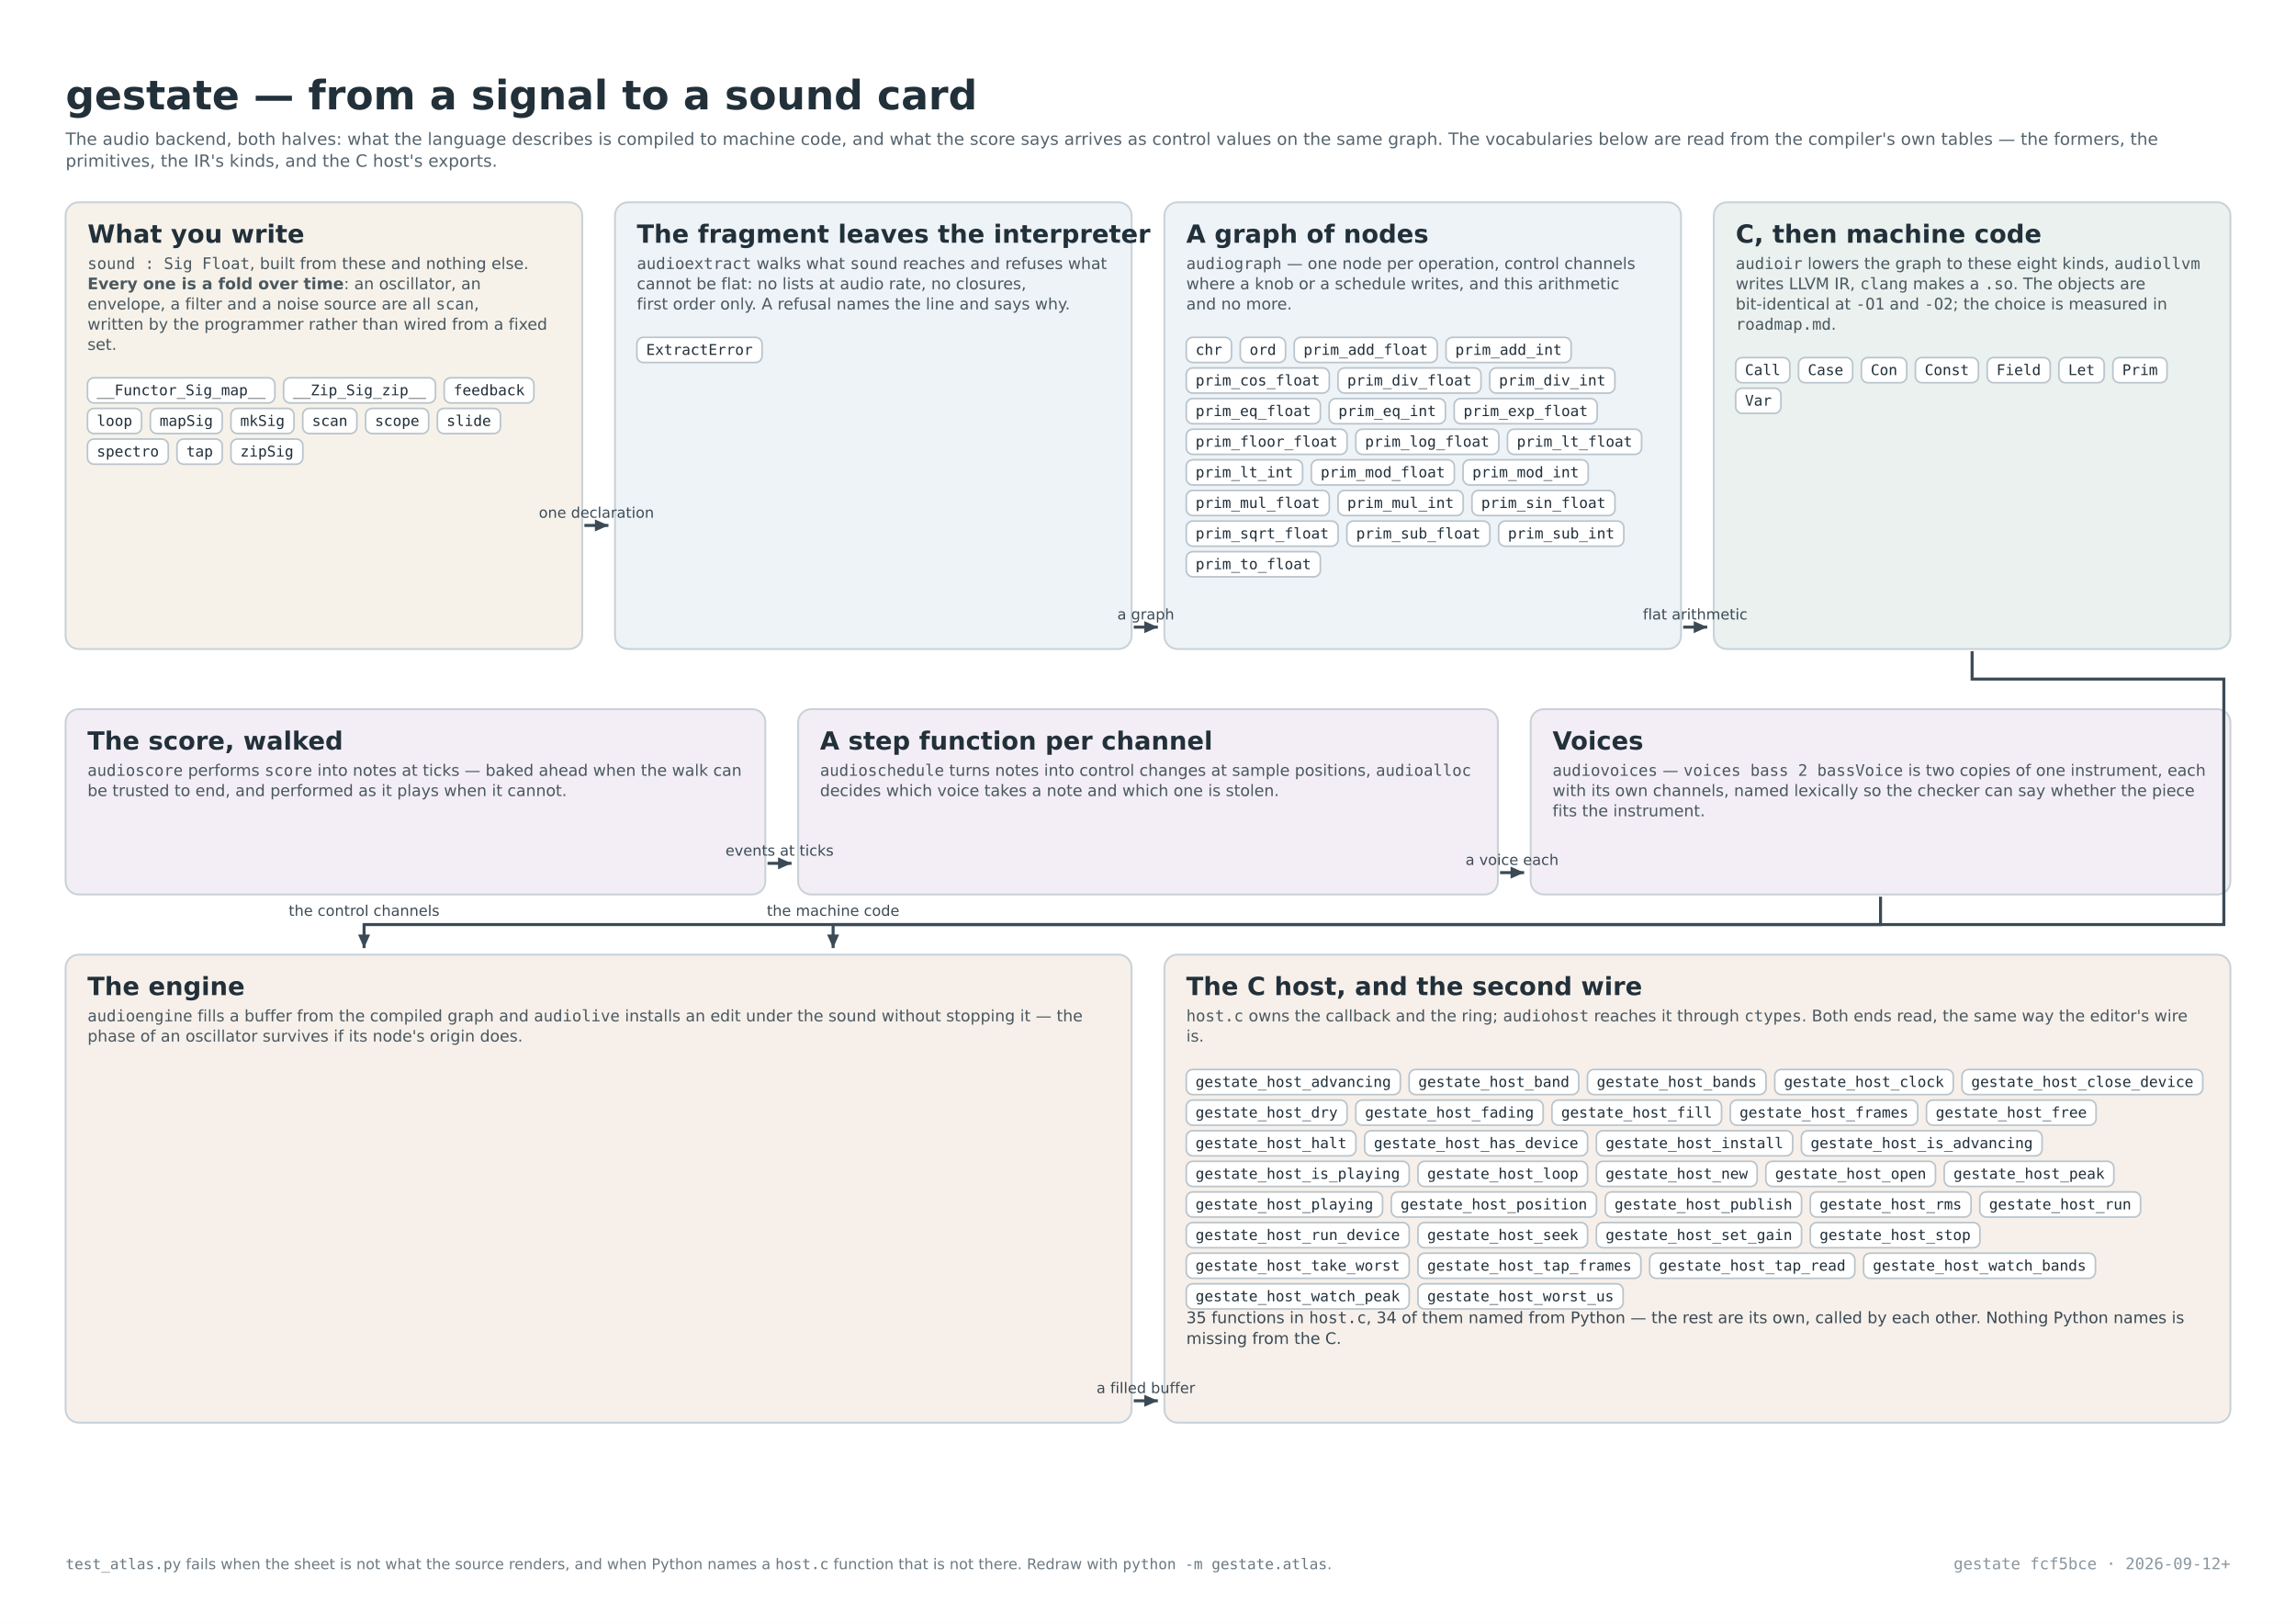
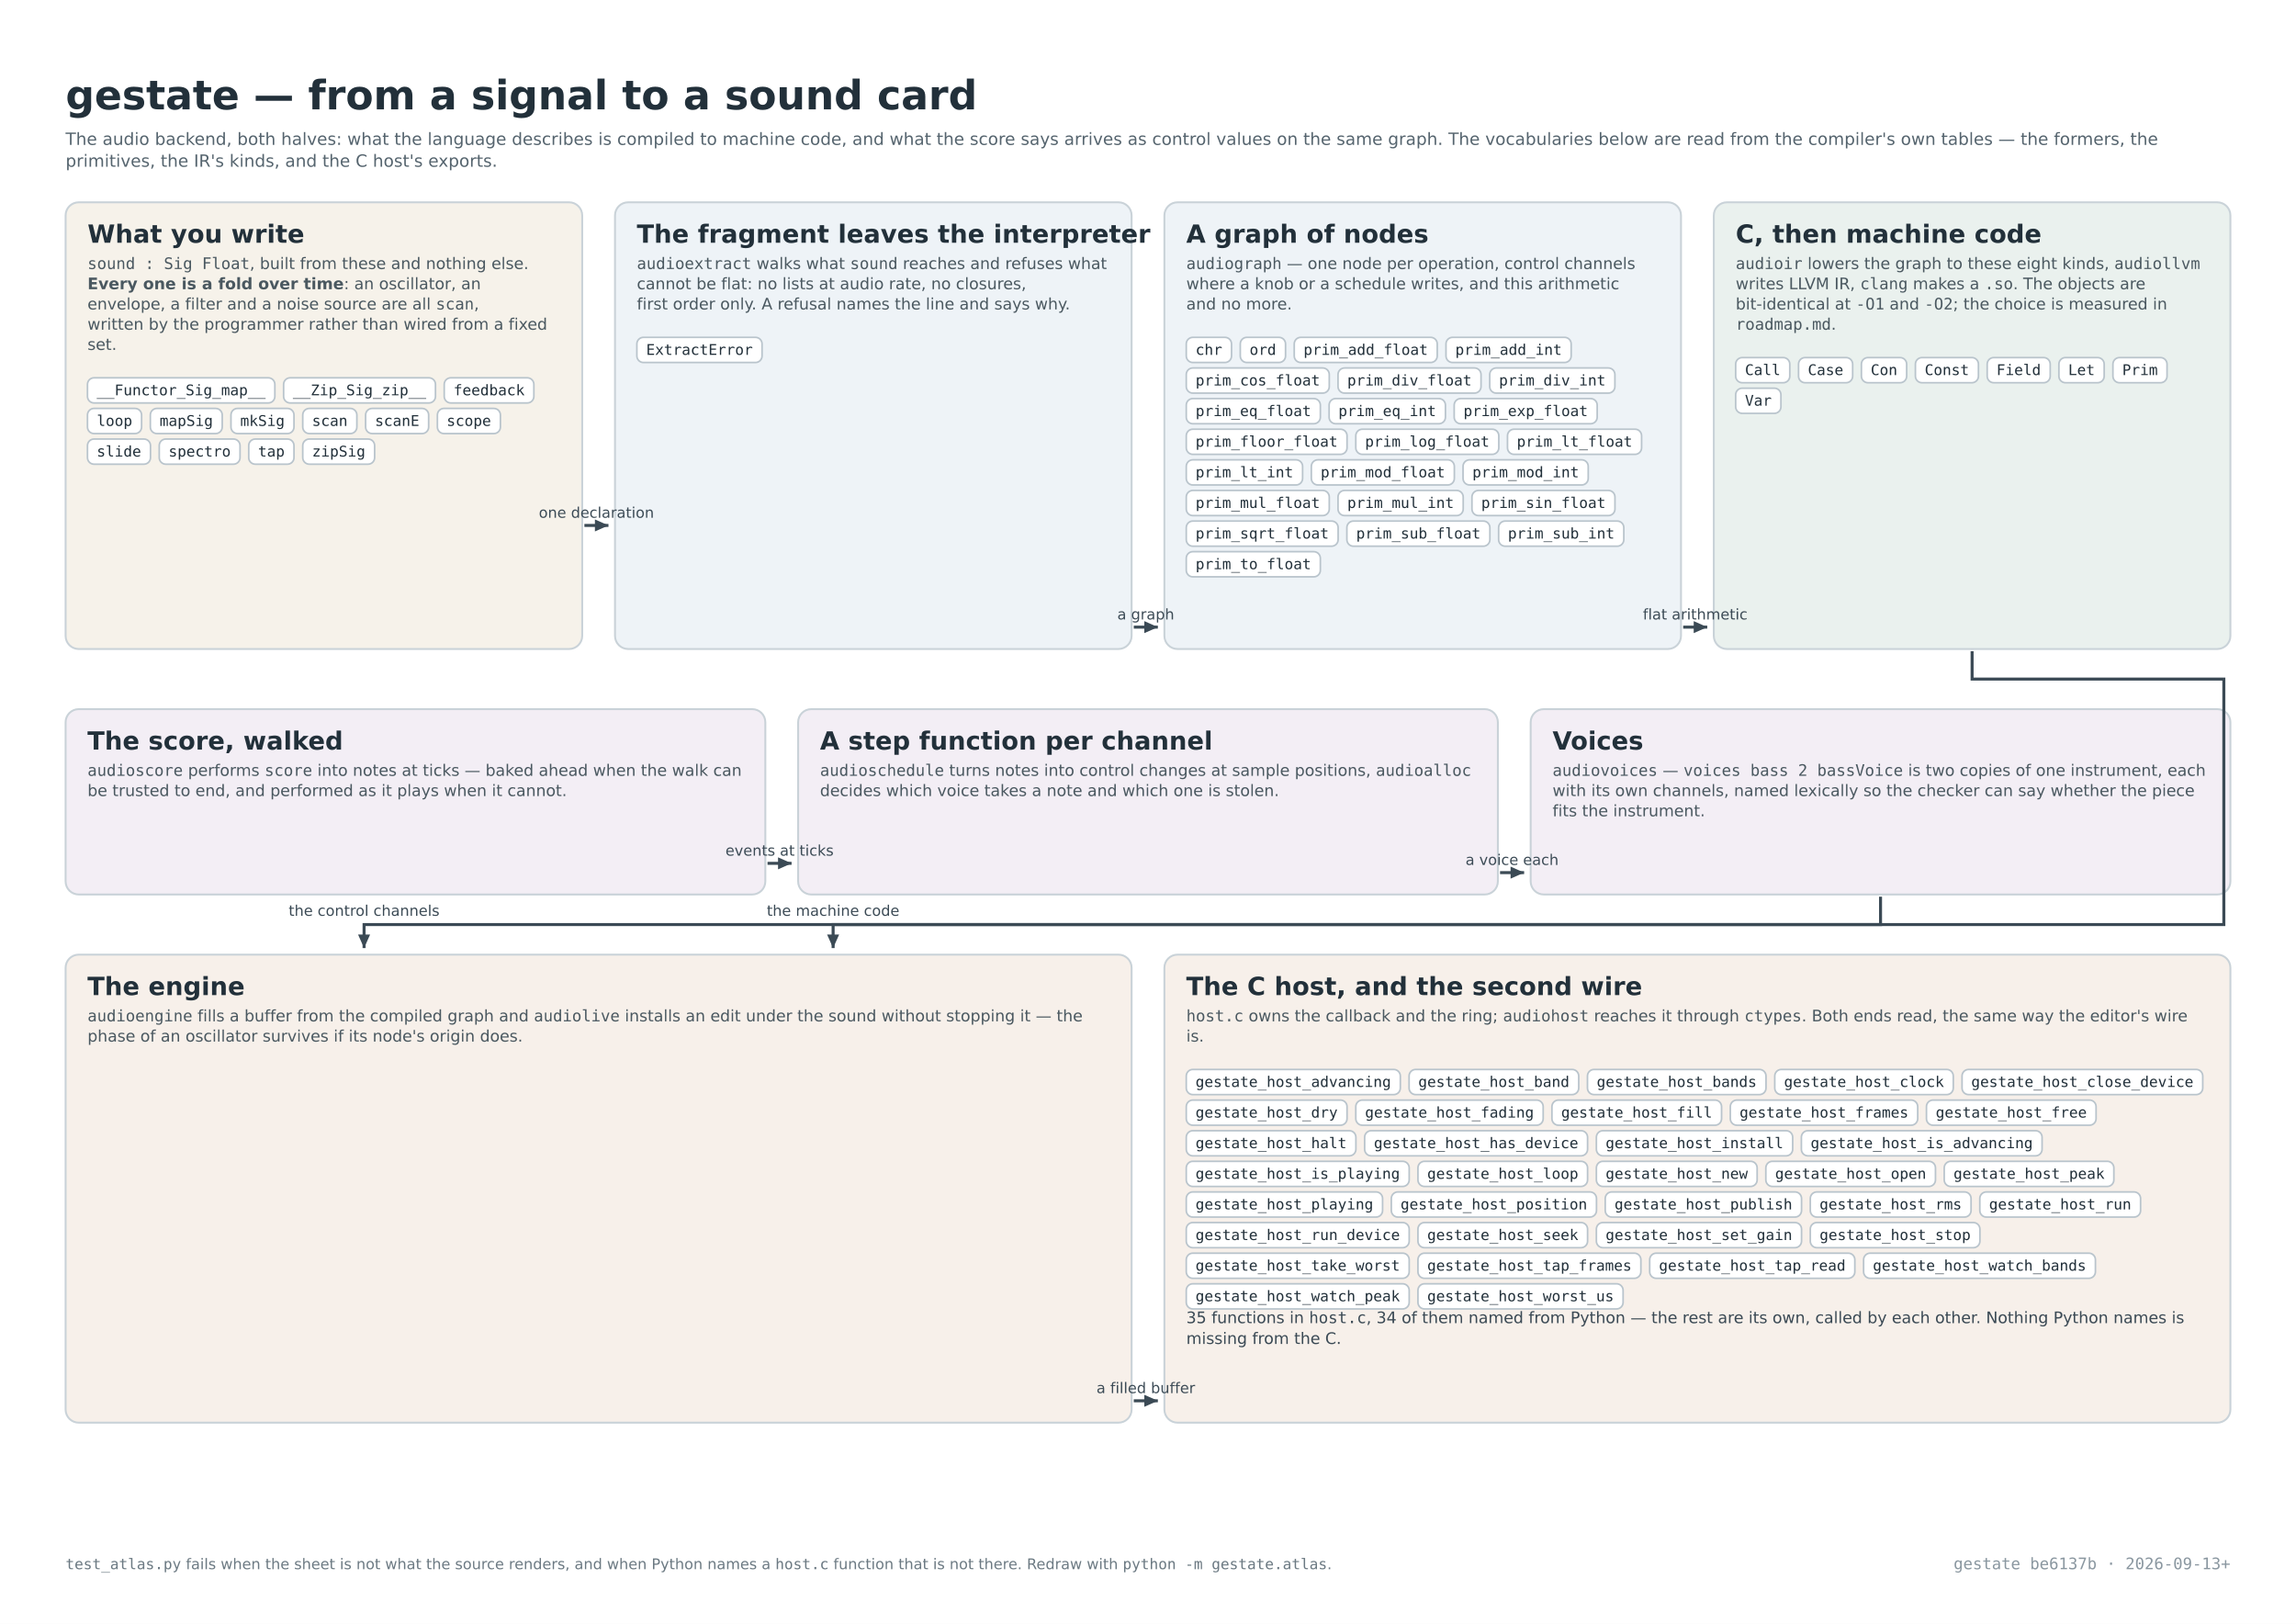
<svg xmlns="http://www.w3.org/2000/svg" width="420mm" height="297mm" viewBox="0 0 420 297">
  <defs>
    <marker id="tip" viewBox="0 0 10 10" refX="9" refY="5" markerWidth="5" markerHeight="5" orient="auto-start-reverse">
      <path d="M 0 1 L 9 5 L 0 9 z" fill="#3b4a55" />
    </marker>
  </defs>
  <style>
  text { font-family: 'DejaVu Sans', Verdana, sans-serif; fill: #22303a; }
  .mono, .chiptext { font-family: 'DejaVu Sans Mono', Consolas, monospace; }
  .title { font-size: 7.4px; font-weight: 700; }
  .subtitle { font-size: 3.1px; fill: #55646e; }
  .foot { font-size: 2.7px; fill: #6b7982; }
  .stamp { font-size: 2.9px; fill: #8a97a0; text-anchor: end; font-family: 'DejaVu Sans Mono', Consolas, monospace; }
  .lane { stroke: #c9d2d8; stroke-width: 0.35; }
  .lanetitle { font-size: 4.6px; font-weight: 700; }
  .step { font-size: 3.6px; font-weight: 700; }
  .stepnum { font-size: 3.2px; fill: #93a2ab; }
  .home { font-size: 2.6px; fill: #6b7982; text-anchor: end; }
  .refuses { font-size: 2.6px; fill: #8a5a5a; }
  .note { font-size: 2.9px; fill: #4a5860; }
  .extra { font-size: 2.9px; fill: #3b4a55; }
  .chip { fill: #ffffff; stroke: #b9c4cc; stroke-width: 0.3; }
  .chiptext { font-size: 2.7px; text-anchor: middle; }
  .edge { stroke: #3b4a55; stroke-width: 0.55; fill: none; }
  .edgetext { font-size: 2.7px; fill: #3b4a55; text-anchor: middle; }
</style>
  <rect x="0" y="0" width="420" height="297" fill="#ffffff" />
  <text class="title" x="12.00" y="20.00">gestate — from a signal to a sound card</text>
  <text class="subtitle" x="12.00" y="26.50">The audio backend, both halves: what the language describes is compiled to machine code, and what the score says arrives as control values on the same graph. The vocabularies below are read from the compiler's own tables — the formers, the</text>
  <text class="subtitle" x="12.00" y="30.50">primitives, the IR's kinds, and the C host's exports.</text>
  <text class="foot" x="12.00" y="287.00">
    <tspan class="mono">test_atlas.py</tspan> fails when the sheet is not what the source renders, and when Python names a <tspan class="mono">host.c</tspan> function that is not there. Redraw with <tspan class="mono">python -m gestate.atlas</tspan>.</text>
-   <text class="stamp" x="408.00" y="287.00">gestate fcf5bce · 2026-09-12+</text>
+   <text class="stamp" x="408.00" y="287.00">gestate be6137b · 2026-09-13+</text>
  <rect class="lane" x="12.00" y="37.00" width="94.50" height="81.70" rx="2.4" style="fill:#f6f2ea" />
  <text class="lanetitle" x="16.00" y="44.40">What you write</text>
  <text class="note" x="16.00" y="49.20">
    <tspan class="mono">sound : Sig Float</tspan>, built from these and nothing else.</text>
  <text class="note" x="16.00" y="52.90">
    <tspan font-weight="700">Every one is a fold over time</tspan>: an oscillator, an</text>
  <text class="note" x="16.00" y="56.60">envelope, a filter and a noise source are all <tspan class="mono">scan</tspan>,</text>
  <text class="note" x="16.00" y="60.30">written by the programmer rather than wired from a fixed</text>
  <text class="note" x="16.00" y="64.00">set.</text>
  <rect class="chip" x="16.00" y="69.10" width="34.28" height="4.6" rx="1.2" />
  <text class="chiptext" x="33.14" y="72.30">__Functor_Sig_map__</text>
  <rect class="chip" x="51.88" y="69.10" width="27.78" height="4.6" rx="1.2" />
  <text class="chiptext" x="65.77" y="72.30">__Zip_Sig_zip__</text>
  <rect class="chip" x="81.26" y="69.10" width="16.40" height="4.6" rx="1.2" />
  <text class="chiptext" x="89.47" y="72.30">feedback</text>
  <rect class="chip" x="16.00" y="74.70" width="9.90" height="4.6" rx="1.2" />
  <text class="chiptext" x="20.95" y="77.90">loop</text>
  <rect class="chip" x="27.50" y="74.70" width="13.15" height="4.6" rx="1.2" />
  <text class="chiptext" x="34.08" y="77.90">mapSig</text>
  <rect class="chip" x="42.25" y="74.70" width="11.53" height="4.6" rx="1.2" />
  <text class="chiptext" x="48.02" y="77.90">mkSig</text>
  <rect class="chip" x="55.38" y="74.70" width="9.90" height="4.6" rx="1.2" />
  <text class="chiptext" x="60.33" y="77.90">scan</text>
  <rect class="chip" x="66.88" y="74.70" width="11.53" height="4.6" rx="1.2" />
-   <text class="chiptext" x="72.65" y="77.90">scope</text>
+   <text class="chiptext" x="72.65" y="77.90">scanE</text>
  <rect class="chip" x="80.01" y="74.70" width="11.53" height="4.6" rx="1.2" />
-   <text class="chiptext" x="85.77" y="77.90">slide</text>
-   <rect class="chip" x="16.00" y="80.30" width="14.78" height="4.6" rx="1.2" />
-   <text class="chiptext" x="23.39" y="83.50">spectro</text>
-   <rect class="chip" x="32.38" y="80.30" width="8.28" height="4.6" rx="1.2" />
-   <text class="chiptext" x="36.52" y="83.50">tap</text>
-   <rect class="chip" x="42.25" y="80.30" width="13.15" height="4.6" rx="1.2" />
-   <text class="chiptext" x="48.83" y="83.50">zipSig</text>
+   <text class="chiptext" x="85.77" y="77.90">scope</text>
+   <rect class="chip" x="16.00" y="80.30" width="11.53" height="4.6" rx="1.2" />
+   <text class="chiptext" x="21.76" y="83.50">slide</text>
+   <rect class="chip" x="29.13" y="80.30" width="14.78" height="4.6" rx="1.2" />
+   <text class="chiptext" x="36.52" y="83.50">spectro</text>
+   <rect class="chip" x="45.50" y="80.30" width="8.28" height="4.6" rx="1.2" />
+   <text class="chiptext" x="49.64" y="83.50">tap</text>
+   <rect class="chip" x="55.38" y="80.30" width="13.15" height="4.6" rx="1.2" />
+   <text class="chiptext" x="61.96" y="83.50">zipSig</text>
  <rect class="lane" x="112.50" y="37.00" width="94.50" height="81.70" rx="2.4" style="fill:#eef3f7" />
  <text class="lanetitle" x="116.50" y="44.40">The fragment leaves the interpreter</text>
  <text class="note" x="116.50" y="49.20">
    <tspan class="mono">audioextract</tspan> walks what <tspan class="mono">sound</tspan> reaches and refuses what</text>
  <text class="note" x="116.50" y="52.90">cannot be flat: no lists at audio rate, no closures,</text>
  <text class="note" x="116.50" y="56.60">first order only. A refusal names the line and says why.</text>
  <rect class="chip" x="116.50" y="61.70" width="22.90" height="4.6" rx="1.2" />
  <text class="chiptext" x="127.95" y="64.90">ExtractError</text>
  <rect class="lane" x="213.00" y="37.00" width="94.50" height="81.70" rx="2.4" style="fill:#eef3f7" />
  <text class="lanetitle" x="217.00" y="44.40">A graph of nodes</text>
  <text class="note" x="217.00" y="49.20">
    <tspan class="mono">audiograph</tspan> — one node per operation, control channels</text>
  <text class="note" x="217.00" y="52.90">where a knob or a schedule writes, and this arithmetic</text>
  <text class="note" x="217.00" y="56.60">and no more.</text>
  <rect class="chip" x="217.00" y="61.70" width="8.28" height="4.6" rx="1.2" />
  <text class="chiptext" x="221.14" y="64.90">chr</text>
  <rect class="chip" x="226.88" y="61.70" width="8.28" height="4.6" rx="1.2" />
  <text class="chiptext" x="231.01" y="64.90">ord</text>
  <rect class="chip" x="236.75" y="61.70" width="26.16" height="4.6" rx="1.2" />
  <text class="chiptext" x="249.83" y="64.90">prim_add_float</text>
  <rect class="chip" x="264.51" y="61.70" width="22.90" height="4.6" rx="1.2" />
  <text class="chiptext" x="275.96" y="64.90">prim_add_int</text>
  <rect class="chip" x="217.00" y="67.30" width="26.16" height="4.6" rx="1.2" />
  <text class="chiptext" x="230.08" y="70.50">prim_cos_float</text>
  <rect class="chip" x="244.76" y="67.30" width="26.16" height="4.6" rx="1.2" />
  <text class="chiptext" x="257.83" y="70.50">prim_div_float</text>
  <rect class="chip" x="272.51" y="67.30" width="22.90" height="4.6" rx="1.2" />
  <text class="chiptext" x="283.96" y="70.50">prim_div_int</text>
  <rect class="chip" x="217.00" y="72.90" width="24.53" height="4.6" rx="1.2" />
  <text class="chiptext" x="229.27" y="76.10">prim_eq_float</text>
  <rect class="chip" x="243.13" y="72.90" width="21.28" height="4.6" rx="1.2" />
  <text class="chiptext" x="253.77" y="76.10">prim_eq_int</text>
  <rect class="chip" x="266.01" y="72.90" width="26.16" height="4.6" rx="1.2" />
  <text class="chiptext" x="279.09" y="76.10">prim_exp_float</text>
  <rect class="chip" x="217.00" y="78.50" width="29.41" height="4.6" rx="1.2" />
  <text class="chiptext" x="231.70" y="81.70">prim_floor_float</text>
  <rect class="chip" x="248.01" y="78.50" width="26.16" height="4.6" rx="1.2" />
  <text class="chiptext" x="261.08" y="81.70">prim_log_float</text>
  <rect class="chip" x="275.76" y="78.50" width="24.53" height="4.6" rx="1.2" />
  <text class="chiptext" x="288.03" y="81.70">prim_lt_float</text>
  <rect class="chip" x="217.00" y="84.10" width="21.28" height="4.6" rx="1.2" />
  <text class="chiptext" x="227.64" y="87.30">prim_lt_int</text>
  <rect class="chip" x="239.88" y="84.10" width="26.16" height="4.6" rx="1.2" />
  <text class="chiptext" x="252.96" y="87.30">prim_mod_float</text>
  <rect class="chip" x="267.63" y="84.10" width="22.90" height="4.6" rx="1.2" />
  <text class="chiptext" x="279.09" y="87.30">prim_mod_int</text>
  <rect class="chip" x="217.00" y="89.70" width="26.16" height="4.6" rx="1.2" />
  <text class="chiptext" x="230.08" y="92.90">prim_mul_float</text>
  <rect class="chip" x="244.76" y="89.70" width="22.90" height="4.6" rx="1.2" />
  <text class="chiptext" x="256.21" y="92.90">prim_mul_int</text>
  <rect class="chip" x="269.26" y="89.70" width="26.16" height="4.6" rx="1.2" />
  <text class="chiptext" x="282.34" y="92.90">prim_sin_float</text>
  <rect class="chip" x="217.00" y="95.30" width="27.78" height="4.6" rx="1.2" />
  <text class="chiptext" x="230.89" y="98.50">prim_sqrt_float</text>
  <rect class="chip" x="246.38" y="95.30" width="26.16" height="4.6" rx="1.2" />
  <text class="chiptext" x="259.46" y="98.50">prim_sub_float</text>
  <rect class="chip" x="274.14" y="95.30" width="22.90" height="4.6" rx="1.2" />
  <text class="chiptext" x="285.59" y="98.50">prim_sub_int</text>
  <rect class="chip" x="217.00" y="100.90" width="24.53" height="4.6" rx="1.2" />
  <text class="chiptext" x="229.27" y="104.10">prim_to_float</text>
  <rect class="lane" x="313.50" y="37.00" width="94.50" height="81.70" rx="2.4" style="fill:#eaf1ee" />
  <text class="lanetitle" x="317.50" y="44.40">C, then machine code</text>
  <text class="note" x="317.50" y="49.20">
    <tspan class="mono">audioir</tspan> lowers the graph to these eight kinds, <tspan class="mono">audiollvm</tspan>
  </text>
  <text class="note" x="317.50" y="52.90">writes LLVM IR, <tspan class="mono">clang</tspan> makes a <tspan class="mono">.so</tspan>. The objects are</text>
  <text class="note" x="317.50" y="56.60">bit-identical at <tspan class="mono">-O1</tspan> and <tspan class="mono">-O2</tspan>; the choice is measured in</text>
  <text class="note" x="317.50" y="60.30">
    <tspan class="mono">roadmap.md</tspan>.</text>
  <rect class="chip" x="317.50" y="65.40" width="9.90" height="4.6" rx="1.2" />
  <text class="chiptext" x="322.45" y="68.60">Call</text>
  <rect class="chip" x="329.00" y="65.40" width="9.90" height="4.6" rx="1.2" />
  <text class="chiptext" x="333.95" y="68.60">Case</text>
  <rect class="chip" x="340.50" y="65.40" width="8.28" height="4.6" rx="1.2" />
  <text class="chiptext" x="344.64" y="68.60">Con</text>
  <rect class="chip" x="350.38" y="65.40" width="11.53" height="4.6" rx="1.2" />
  <text class="chiptext" x="356.14" y="68.60">Const</text>
  <rect class="chip" x="363.51" y="65.40" width="11.53" height="4.6" rx="1.2" />
  <text class="chiptext" x="369.27" y="68.60">Field</text>
  <rect class="chip" x="376.63" y="65.40" width="8.28" height="4.6" rx="1.2" />
  <text class="chiptext" x="380.77" y="68.60">Let</text>
  <rect class="chip" x="386.51" y="65.40" width="9.90" height="4.6" rx="1.2" />
  <text class="chiptext" x="391.46" y="68.60">Prim</text>
  <rect class="chip" x="317.50" y="71.00" width="8.28" height="4.6" rx="1.2" />
  <text class="chiptext" x="321.64" y="74.20">Var</text>
  <rect class="lane" x="12.00" y="129.70" width="128.00" height="33.90" rx="2.4" style="fill:#f3eef5" />
  <text class="lanetitle" x="16.00" y="137.10">The score, walked</text>
  <text class="note" x="16.00" y="141.90">
    <tspan class="mono">audioscore</tspan> performs <tspan class="mono">score</tspan> into notes at ticks — baked ahead when the walk can</text>
  <text class="note" x="16.00" y="145.60">be trusted to end, and performed as it plays when it cannot.</text>
  <rect class="lane" x="146.00" y="129.70" width="128.00" height="33.90" rx="2.4" style="fill:#f3eef5" />
  <text class="lanetitle" x="150.00" y="137.10">A step function per channel</text>
  <text class="note" x="150.00" y="141.90">
    <tspan class="mono">audioschedule</tspan> turns notes into control changes at sample positions, <tspan class="mono">audioalloc</tspan>
  </text>
  <text class="note" x="150.00" y="145.60">decides which voice takes a note and which one is stolen.</text>
  <rect class="lane" x="280.00" y="129.70" width="128.00" height="33.90" rx="2.4" style="fill:#f3eef5" />
  <text class="lanetitle" x="284.00" y="137.10">Voices</text>
  <text class="note" x="284.00" y="141.90">
    <tspan class="mono">audiovoices</tspan> — <tspan class="mono">voices bass 2 bassVoice</tspan> is two copies of one instrument, each</text>
  <text class="note" x="284.00" y="145.60">with its own channels, named lexically so the checker can say whether the piece</text>
  <text class="note" x="284.00" y="149.30">fits the instrument.</text>
  <rect class="lane" x="12.00" y="174.60" width="195.00" height="85.60" rx="2.4" style="fill:#f7f0ea" />
  <text class="lanetitle" x="16.00" y="182.00">The engine</text>
  <text class="note" x="16.00" y="186.80">
    <tspan class="mono">audioengine</tspan> fills a buffer from the compiled graph and <tspan class="mono">audiolive</tspan> installs an edit under the sound without stopping it — the</text>
  <text class="note" x="16.00" y="190.50">phase of an oscillator survives if its node's origin does.</text>
  <rect class="lane" x="213.00" y="174.60" width="195.00" height="85.60" rx="2.4" style="fill:#f7f0ea" />
  <text class="lanetitle" x="217.00" y="182.00">The C host, and the second wire</text>
  <text class="note" x="217.00" y="186.80">
    <tspan class="mono">host.c</tspan> owns the callback and the ring; <tspan class="mono">audiohost</tspan> reaches it through <tspan class="mono">ctypes</tspan>. Both ends read, the same way the editor's wire</text>
  <text class="note" x="217.00" y="190.50">is.</text>
  <rect class="chip" x="217.00" y="195.60" width="39.16" height="4.6" rx="1.2" />
  <text class="chiptext" x="236.58" y="198.80">gestate_host_advancing</text>
  <rect class="chip" x="257.76" y="195.60" width="31.03" height="4.6" rx="1.2" />
  <text class="chiptext" x="273.27" y="198.80">gestate_host_band</text>
  <rect class="chip" x="290.39" y="195.60" width="32.66" height="4.6" rx="1.2" />
  <text class="chiptext" x="306.72" y="198.80">gestate_host_bands</text>
  <rect class="chip" x="324.65" y="195.60" width="32.66" height="4.6" rx="1.2" />
  <text class="chiptext" x="340.98" y="198.80">gestate_host_clock</text>
  <rect class="chip" x="358.91" y="195.60" width="44.03" height="4.6" rx="1.2" />
  <text class="chiptext" x="380.92" y="198.80">gestate_host_close_device</text>
  <rect class="chip" x="217.00" y="201.20" width="29.41" height="4.6" rx="1.2" />
  <text class="chiptext" x="231.70" y="204.40">gestate_host_dry</text>
  <rect class="chip" x="248.01" y="201.20" width="34.28" height="4.6" rx="1.2" />
  <text class="chiptext" x="265.15" y="204.40">gestate_host_fading</text>
  <rect class="chip" x="283.89" y="201.20" width="31.03" height="4.6" rx="1.2" />
  <text class="chiptext" x="299.40" y="204.40">gestate_host_fill</text>
  <rect class="chip" x="316.52" y="201.20" width="34.28" height="4.6" rx="1.2" />
  <text class="chiptext" x="333.66" y="204.40">gestate_host_frames</text>
  <rect class="chip" x="352.40" y="201.20" width="31.03" height="4.6" rx="1.2" />
  <text class="chiptext" x="367.92" y="204.40">gestate_host_free</text>
  <rect class="chip" x="217.00" y="206.80" width="31.03" height="4.6" rx="1.2" />
  <text class="chiptext" x="232.52" y="210.00">gestate_host_halt</text>
  <rect class="chip" x="249.63" y="206.80" width="40.78" height="4.6" rx="1.2" />
  <text class="chiptext" x="270.02" y="210.00">gestate_host_has_device</text>
  <rect class="chip" x="292.02" y="206.80" width="35.91" height="4.6" rx="1.2" />
  <text class="chiptext" x="309.97" y="210.00">gestate_host_install</text>
  <rect class="chip" x="329.52" y="206.80" width="44.03" height="4.6" rx="1.2" />
  <text class="chiptext" x="351.54" y="210.00">gestate_host_is_advancing</text>
  <rect class="chip" x="217.00" y="212.40" width="40.78" height="4.6" rx="1.2" />
  <text class="chiptext" x="237.39" y="215.60">gestate_host_is_playing</text>
  <rect class="chip" x="259.38" y="212.40" width="31.03" height="4.6" rx="1.2" />
  <text class="chiptext" x="274.90" y="215.60">gestate_host_loop</text>
  <rect class="chip" x="292.02" y="212.40" width="29.41" height="4.6" rx="1.2" />
  <text class="chiptext" x="306.72" y="215.60">gestate_host_new</text>
  <rect class="chip" x="323.02" y="212.40" width="31.03" height="4.6" rx="1.2" />
  <text class="chiptext" x="338.54" y="215.60">gestate_host_open</text>
  <rect class="chip" x="355.65" y="212.40" width="31.03" height="4.6" rx="1.2" />
  <text class="chiptext" x="371.17" y="215.60">gestate_host_peak</text>
  <rect class="chip" x="217.00" y="218.00" width="35.91" height="4.6" rx="1.2" />
  <text class="chiptext" x="234.95" y="221.20">gestate_host_playing</text>
  <rect class="chip" x="254.51" y="218.00" width="37.53" height="4.6" rx="1.2" />
  <text class="chiptext" x="273.27" y="221.20">gestate_host_position</text>
  <rect class="chip" x="293.64" y="218.00" width="35.91" height="4.6" rx="1.2" />
  <text class="chiptext" x="311.60" y="221.20">gestate_host_publish</text>
  <rect class="chip" x="331.15" y="218.00" width="29.41" height="4.6" rx="1.2" />
  <text class="chiptext" x="345.85" y="221.20">gestate_host_rms</text>
  <rect class="chip" x="362.16" y="218.00" width="29.41" height="4.6" rx="1.2" />
  <text class="chiptext" x="376.86" y="221.20">gestate_host_run</text>
  <rect class="chip" x="217.00" y="223.60" width="40.78" height="4.6" rx="1.2" />
  <text class="chiptext" x="237.39" y="226.80">gestate_host_run_device</text>
  <rect class="chip" x="259.38" y="223.60" width="31.03" height="4.6" rx="1.2" />
  <text class="chiptext" x="274.90" y="226.80">gestate_host_seek</text>
  <rect class="chip" x="292.02" y="223.60" width="37.53" height="4.6" rx="1.2" />
  <text class="chiptext" x="310.78" y="226.80">gestate_host_set_gain</text>
  <rect class="chip" x="331.15" y="223.60" width="31.03" height="4.6" rx="1.2" />
  <text class="chiptext" x="346.67" y="226.80">gestate_host_stop</text>
  <rect class="chip" x="217.00" y="229.20" width="40.78" height="4.6" rx="1.2" />
  <text class="chiptext" x="237.39" y="232.40">gestate_host_take_worst</text>
  <rect class="chip" x="259.38" y="229.20" width="40.78" height="4.6" rx="1.2" />
  <text class="chiptext" x="279.78" y="232.40">gestate_host_tap_frames</text>
  <rect class="chip" x="301.77" y="229.20" width="37.53" height="4.6" rx="1.2" />
  <text class="chiptext" x="320.54" y="232.40">gestate_host_tap_read</text>
  <rect class="chip" x="340.90" y="229.20" width="42.41" height="4.6" rx="1.2" />
  <text class="chiptext" x="362.11" y="232.40">gestate_host_watch_bands</text>
  <rect class="chip" x="217.00" y="234.80" width="40.78" height="4.6" rx="1.2" />
  <text class="chiptext" x="237.39" y="238.00">gestate_host_watch_peak</text>
  <rect class="chip" x="259.38" y="234.80" width="37.53" height="4.6" rx="1.2" />
  <text class="chiptext" x="278.15" y="238.00">gestate_host_worst_us</text>
  <text class="extra" x="217.00" y="242.00">35 functions in <tspan class="mono">host.c</tspan>, 34 of them named from Python — the rest are its own, called by each other. Nothing Python names is</text>
  <text class="extra" x="217.00" y="245.80">missing from the C.</text>
  <path class="edge" d="M106.90,96.10 L111.30,96.10" marker-end="url(#tip)" />
  <text class="edgetext" x="109.10" y="94.70">one declaration</text>
  <path class="edge" d="M207.40,114.70 L211.80,114.70" marker-end="url(#tip)" />
  <text class="edgetext" x="209.60" y="113.30">a graph</text>
  <path class="edge" d="M307.90,114.70 L312.30,114.70" marker-end="url(#tip)" />
  <text class="edgetext" x="310.10" y="113.30">flat arithmetic</text>
  <path class="edge" d="M140.40,157.90 L144.80,157.90" marker-end="url(#tip)" />
  <text class="edgetext" x="142.60" y="156.50">events at ticks</text>
  <path class="edge" d="M274.40,159.60 L278.80,159.60" marker-end="url(#tip)" />
  <text class="edgetext" x="276.60" y="158.20">a voice each</text>
  <path class="edge" d="M207.40,256.20 L211.80,256.20" marker-end="url(#tip)" />
  <text class="edgetext" x="209.60" y="254.80">a filled buffer</text>
  <path class="edge" d="M360.75,119.10 L360.75,124.20 L406.80,124.20 L406.80,169.10 L152.40,169.10 L152.40,173.40" marker-end="url(#tip)" />
  <path class="edge" d="M344.00,164.00 L344.00,169.10 L66.60,169.10 L66.60,173.40" marker-end="url(#tip)" />
  <text class="edgetext" x="152.40" y="167.50">the machine code</text>
  <text class="edgetext" x="66.60" y="167.50">the control channels</text>
</svg>
